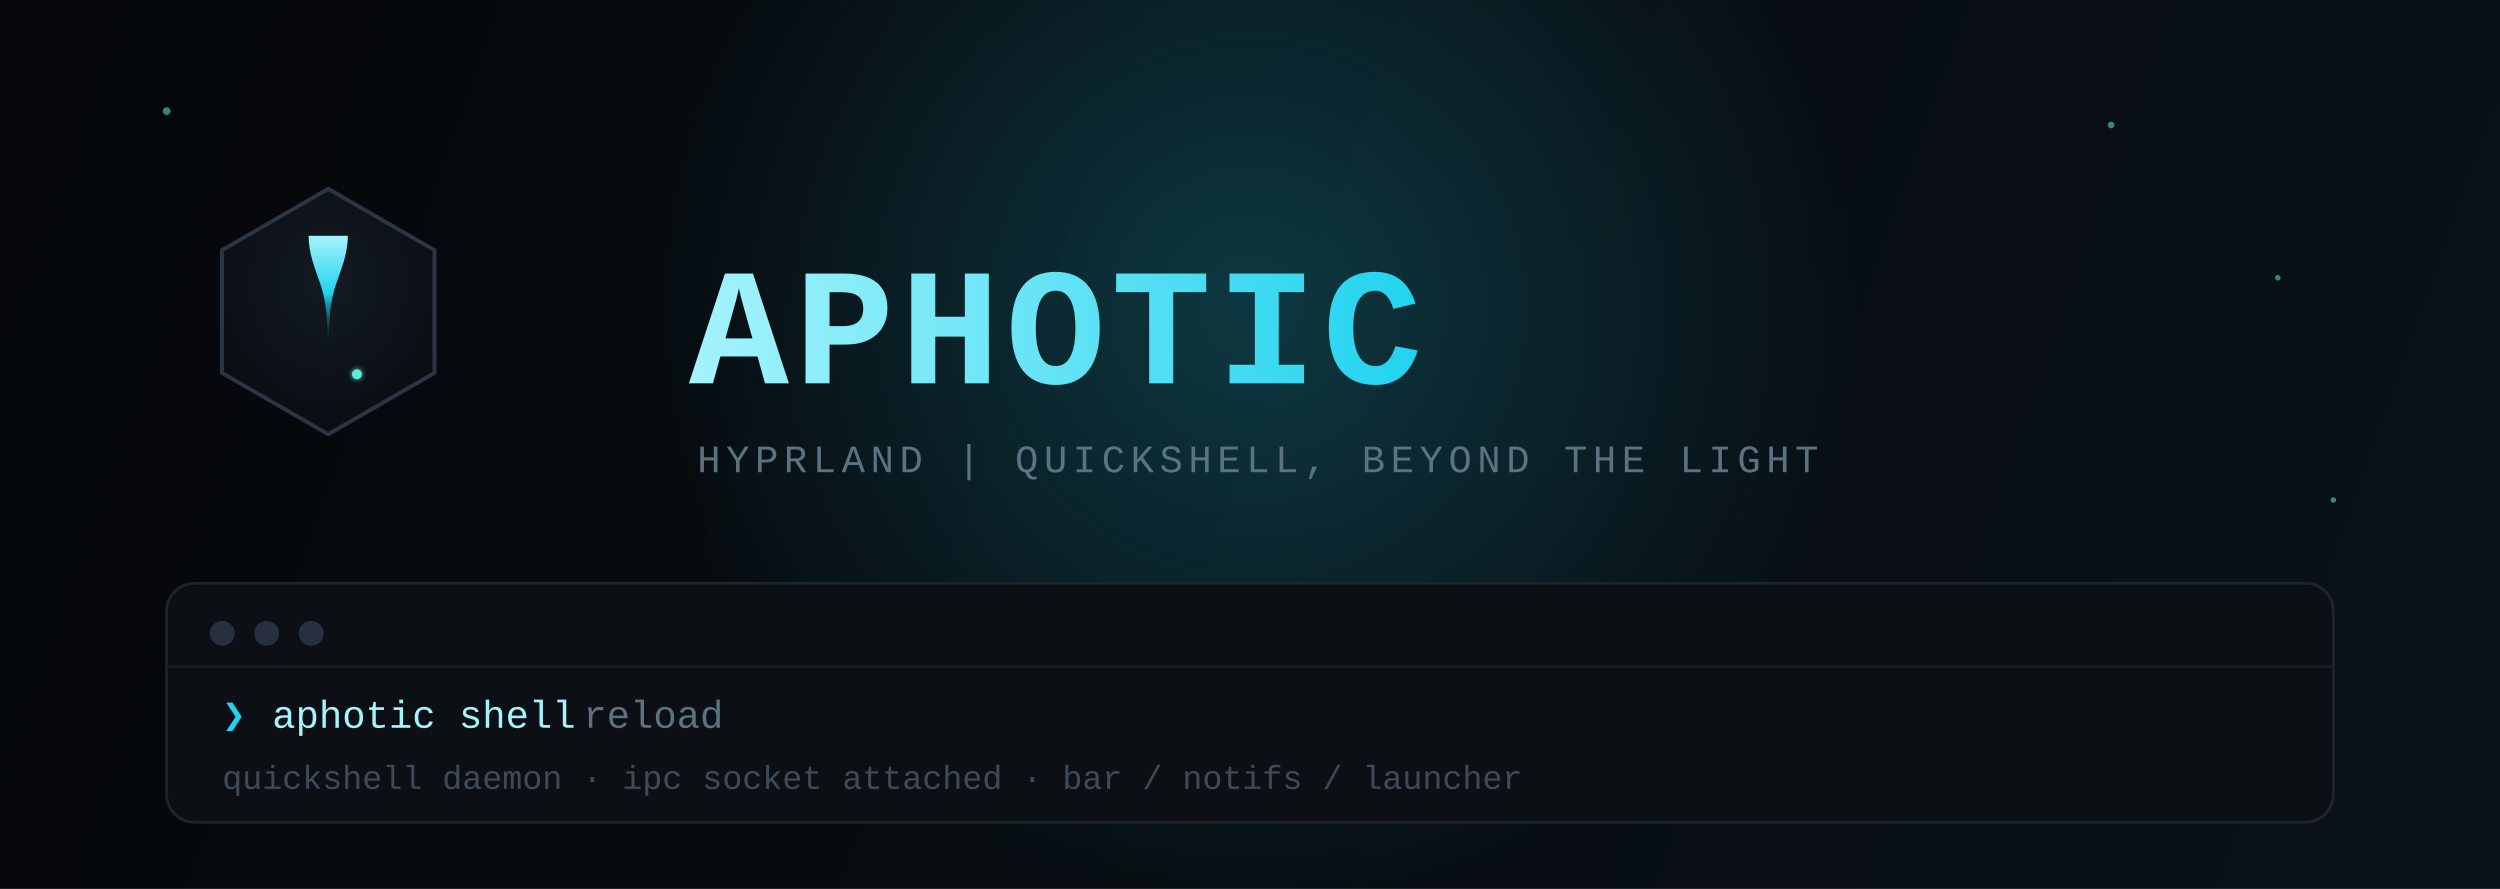
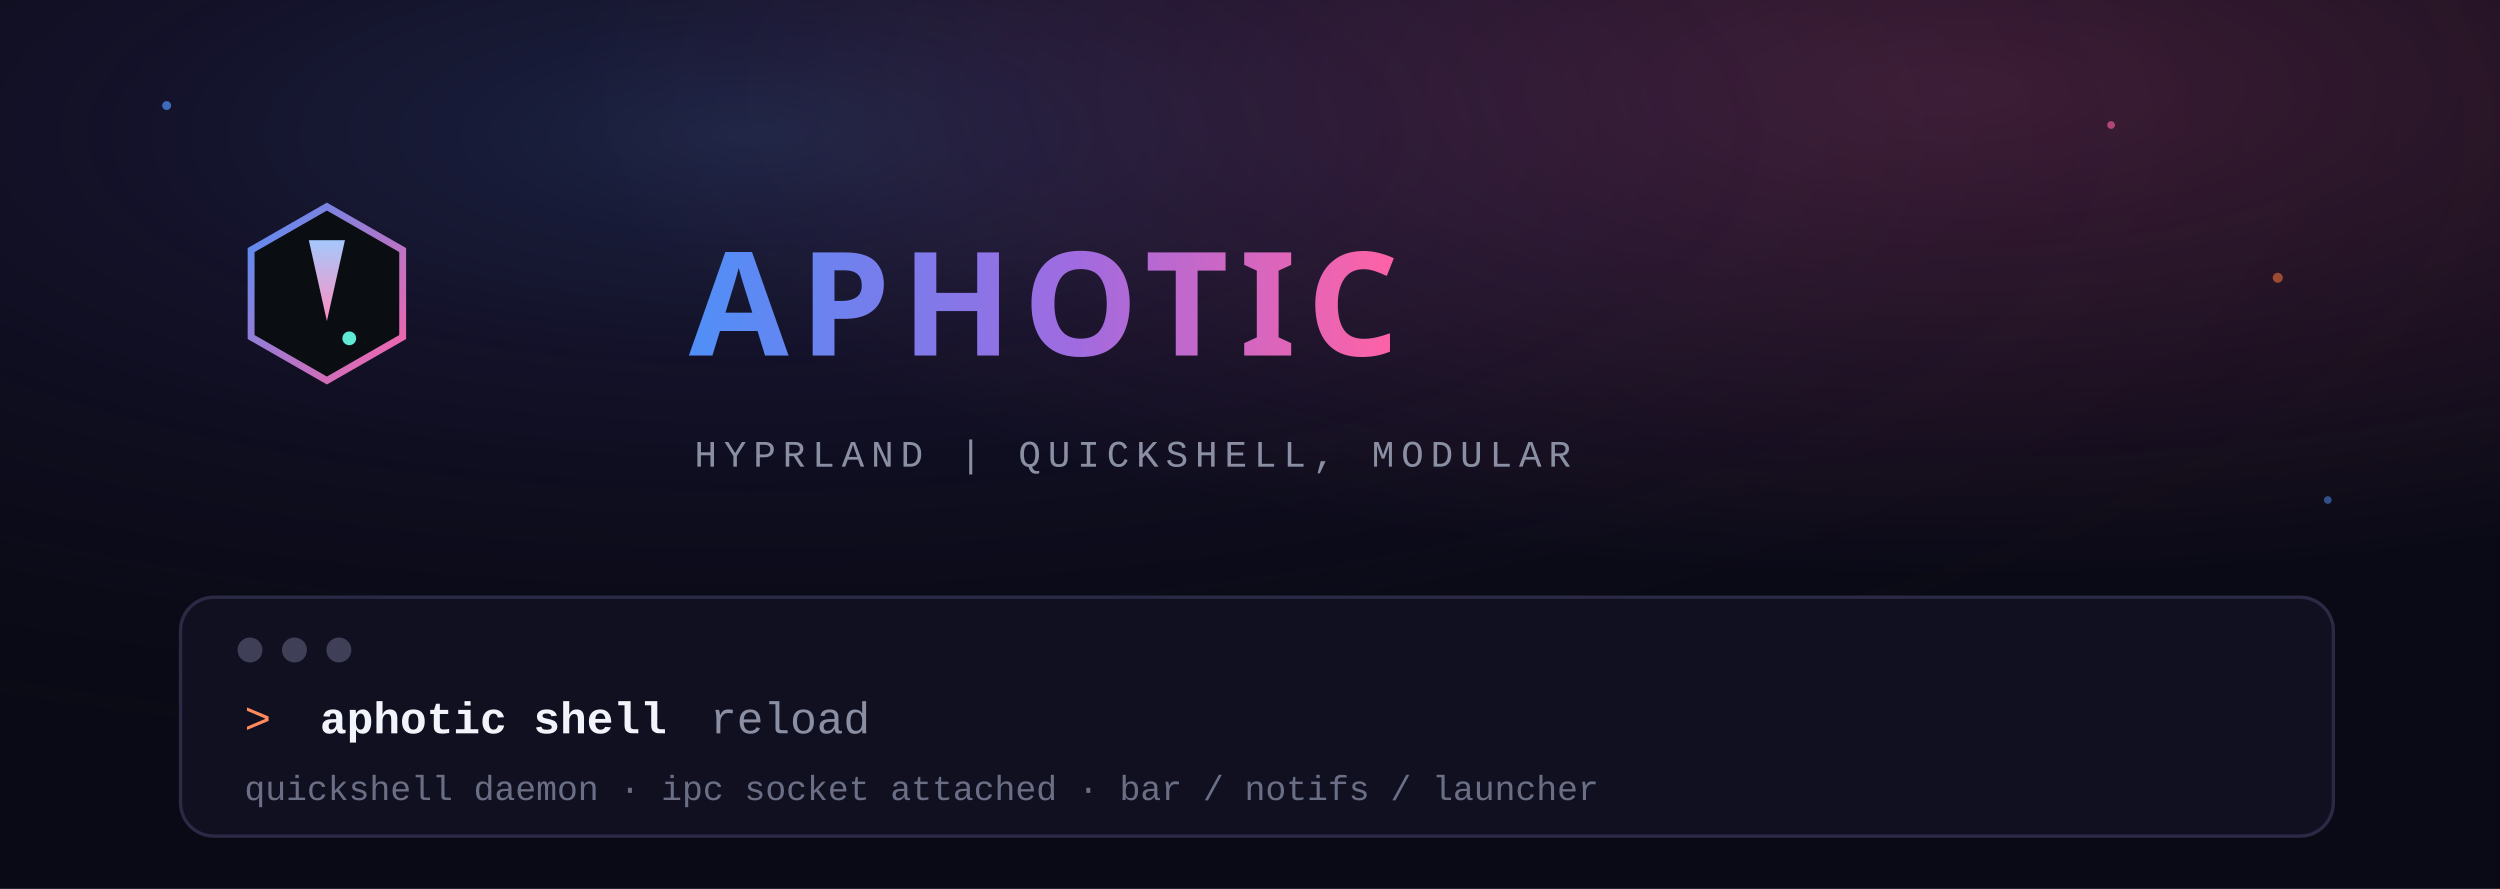
- <svg xmlns="http://www.w3.org/2000/svg" width="900" height="320" viewBox="0 0 900 320" fill="none">
+ <svg xmlns="http://www.w3.org/2000/svg" width="900" height="320" viewBox="0 0 900 320">
  <defs>
-     <linearGradient id="bgGrad" x1="0" y1="0" x2="900" y2="320" gradientUnits="userSpaceOnUse">
-       <stop offset="0" stop-color="#05070a" />
-       <stop offset="1" stop-color="#0a1218" />
+     <radialGradient id="bgGlow" cx="30%" cy="15%" r="75%">
+       <stop offset="0%" stop-color="#2a3a6b" stop-opacity="0.55" />
+       <stop offset="35%" stop-color="#241f4a" stop-opacity="0.35" />
+       <stop offset="100%" stop-color="#0a0a16" stop-opacity="0" />
+     </radialGradient>
+     <radialGradient id="pinkGlow" cx="78%" cy="10%" r="55%">
+       <stop offset="0%" stop-color="#ff62a5" stop-opacity="0.20" />
+       <stop offset="100%" stop-color="#ff62a5" stop-opacity="0" />
+     </radialGradient>
+     <linearGradient id="brandGrad" x1="0%" y1="0%" x2="100%" y2="0%">
+       <stop offset="0%" stop-color="#4f8ff7" />
+       <stop offset="55%" stop-color="#a06be0" />
+       <stop offset="100%" stop-color="#ff62a5" />
    </linearGradient>
-     <linearGradient id="shaftGrad" x1="0" y1="0" x2="0" y2="1">
-       <stop offset="0%" stop-color="#a5f3fc" />
-       <stop offset="55%" stop-color="#22d3ee" />
-       <stop offset="100%" stop-color="#0e7490" stop-opacity="0" />
+     <linearGradient id="hexGrad" x1="0%" y1="0%" x2="100%" y2="100%">
+       <stop offset="0%" stop-color="#4f8ff7" />
+       <stop offset="100%" stop-color="#ff62a5" />
    </linearGradient>
-     <radialGradient id="voidGrad" cx="50%" cy="38%" r="75%">
-       <stop offset="0%" stop-color="#131a22" />
-       <stop offset="100%" stop-color="#080b0f" />
-     </radialGradient>
-     <radialGradient id="glow" cx="0.5" cy="0.5" r="0.5">
-       <stop offset="0" stop-color="#22d3ee" stop-opacity="0.22" />
-       <stop offset="1" stop-color="#22d3ee" stop-opacity="0" />
-     </radialGradient>
-     <linearGradient id="titleGrad" x1="0" y1="0" x2="1" y2="0">
-       <stop offset="0" stop-color="#a5f3fc" />
-       <stop offset="1" stop-color="#22d3ee" />
+     <linearGradient id="shaft" x1="0" y1="0" x2="0" y2="1">
+       <stop offset="0%" stop-color="#a5c8fc" />
+       <stop offset="100%" stop-color="#ff8fc0" />
    </linearGradient>
-     <filter id="sparkGlow" x="-150%" y="-150%" width="400%" height="400%">
-       <feGaussianBlur stdDeviation="4" result="blur" />
-       <feMerge>
-         <feMergeNode in="blur" />
-         <feMergeNode in="SourceGraphic" />
-       </feMerge>
-     </filter>
  </defs>
-   <rect width="900" height="320" fill="url(#bgGrad)" />
-   <circle cx="450" cy="110" r="220" fill="url(#glow)" />
-   <g fill="#5eead4" opacity="0.55">
-     <circle cx="60" cy="40" r="1.4" />
-     <circle cx="120" cy="90" r="1" />
-     <circle cx="760" cy="45" r="1.2" />
-     <circle cx="820" cy="100" r="1" />
-     <circle cx="840" cy="180" r="1" />
+   <rect width="900" height="320" fill="#0a0a16" />
+   <rect width="900" height="320" fill="url(#bgGlow)" />
+   <rect width="900" height="320" fill="url(#pinkGlow)" />
+   <circle cx="60" cy="38" r="1.6" fill="#4f8ff7" opacity="0.7" />
+   <circle cx="760" cy="45" r="1.4" fill="#ff62a5" opacity="0.6" />
+   <circle cx="820" cy="100" r="1.8" fill="#fc793c" opacity="0.55" />
+   <circle cx="838" cy="180" r="1.4" fill="#4f8ff7" opacity="0.5" />
+   <g transform="translate(78,66) scale(0.155)">
+     <polygon points="256,54 432,155 432,357 256,458 80,357 80,155" fill="#0a0d12" stroke="url(#hexGrad)" stroke-width="16" />
+     <path d="M 214,132 L 298,132 L 256,320 Z" fill="url(#shaft)" />
+     <circle cx="308" cy="360" r="16" fill="#5eead4" />
  </g>
-   <g transform="translate(58,52) scale(0.235)">
-     <polygon points="256,68 418.8,162 418.8,350 256,444 93.2,350 93.2,162" fill="url(#voidGrad)" stroke="#2a3644" stroke-width="6" />
-     <path d="M 226,140              C 226,168 236,190 244,214              C 250,232 253,250 254,270              C 254.6,282 255,292 255,300              L 257,300              C 257,292 257.4,282 258,270              C 259,250 262,232 268,214              C 276,190 286,168 286,140 Z" fill="url(#shaftGrad)" />
-     <circle cx="300" cy="352" r="7.5" fill="#5eead4" filter="url(#sparkGlow)" />
-   </g>
-   <text x="248" y="138" font-family="'JetBrains Mono','Fira Code','Courier New',Consolas,monospace" font-weight="700" letter-spacing="2" font-size="60" fill="url(#titleGrad)">APHOTIC</text>
-   <text x="251" y="170" font-family="'Courier New',Consolas,monospace" font-size="14" letter-spacing="2" fill="#5b7280">HYPRLAND | QUICKSHELL, BEYOND THE LIGHT</text>
-   <g transform="translate(60,210)">
-     <rect x="0" y="0" width="780" height="86" rx="10" fill="#0c0f14" stroke="#1c2530" stroke-width="1" />
-     <circle cx="20" cy="18" r="4.5" fill="#263041" />
-     <circle cx="36" cy="18" r="4.5" fill="#263041" />
-     <circle cx="52" cy="18" r="4.5" fill="#263041" />
-     <line x1="0" y1="30" x2="780" y2="30" stroke="#161c24" stroke-width="1" />
-     <text x="20" y="52" font-family="'Courier New',Consolas,monospace" font-size="14" fill="#22d3ee">❯</text>
-     <text x="38" y="52" font-family="'Courier New',Consolas,monospace" font-size="14" fill="#a5f3fc">aphotic shell</text>
-     <text x="150" y="52" font-family="'Courier New',Consolas,monospace" font-size="14" fill="#5b7280">reload</text>
-     <text x="20" y="74" font-family="'Courier New',Consolas,monospace" font-size="12" fill="#3d4a58">quickshell daemon · ipc socket attached · bar / notifs / launcher</text>
-   </g>
+   <text x="248" y="128" font-family="Verdana, Geneva, sans-serif" font-weight="bold" font-size="52" letter-spacing="4" fill="url(#brandGrad)">APHOTIC</text>
+   <text x="250" y="168" font-family="Consolas, 'Courier New', monospace" font-size="13.5" letter-spacing="2.5" fill="#8b8fa3">HYPRLAND | QUICKSHELL, MODULAR</text>
+   <rect x="65" y="215" width="775" height="86" rx="12" fill="#111021" stroke="#2a2a45" stroke-width="1.2" />
+   <circle cx="90" cy="234" r="4.5" fill="#3f3f57" />
+   <circle cx="106" cy="234" r="4.5" fill="#3f3f57" />
+   <circle cx="122" cy="234" r="4.5" fill="#3f3f57" />
+   <text x="88" y="264" font-family="Consolas, 'Courier New', monospace" font-size="16">
+     <tspan fill="#ff8a5c">&gt;</tspan>
+     <tspan fill="#f2f4fb" font-weight="bold" dx="8">aphotic shell</tspan>
+     <tspan fill="#8b8fa3" dx="6">reload</tspan>
+   </text>
+   <text x="88" y="288" font-family="Consolas, 'Courier New', monospace" font-size="12.5" fill="#6b6f85">
+     quickshell daemon · ipc socket attached · bar / notifs / launcher
+   </text>
</svg>
